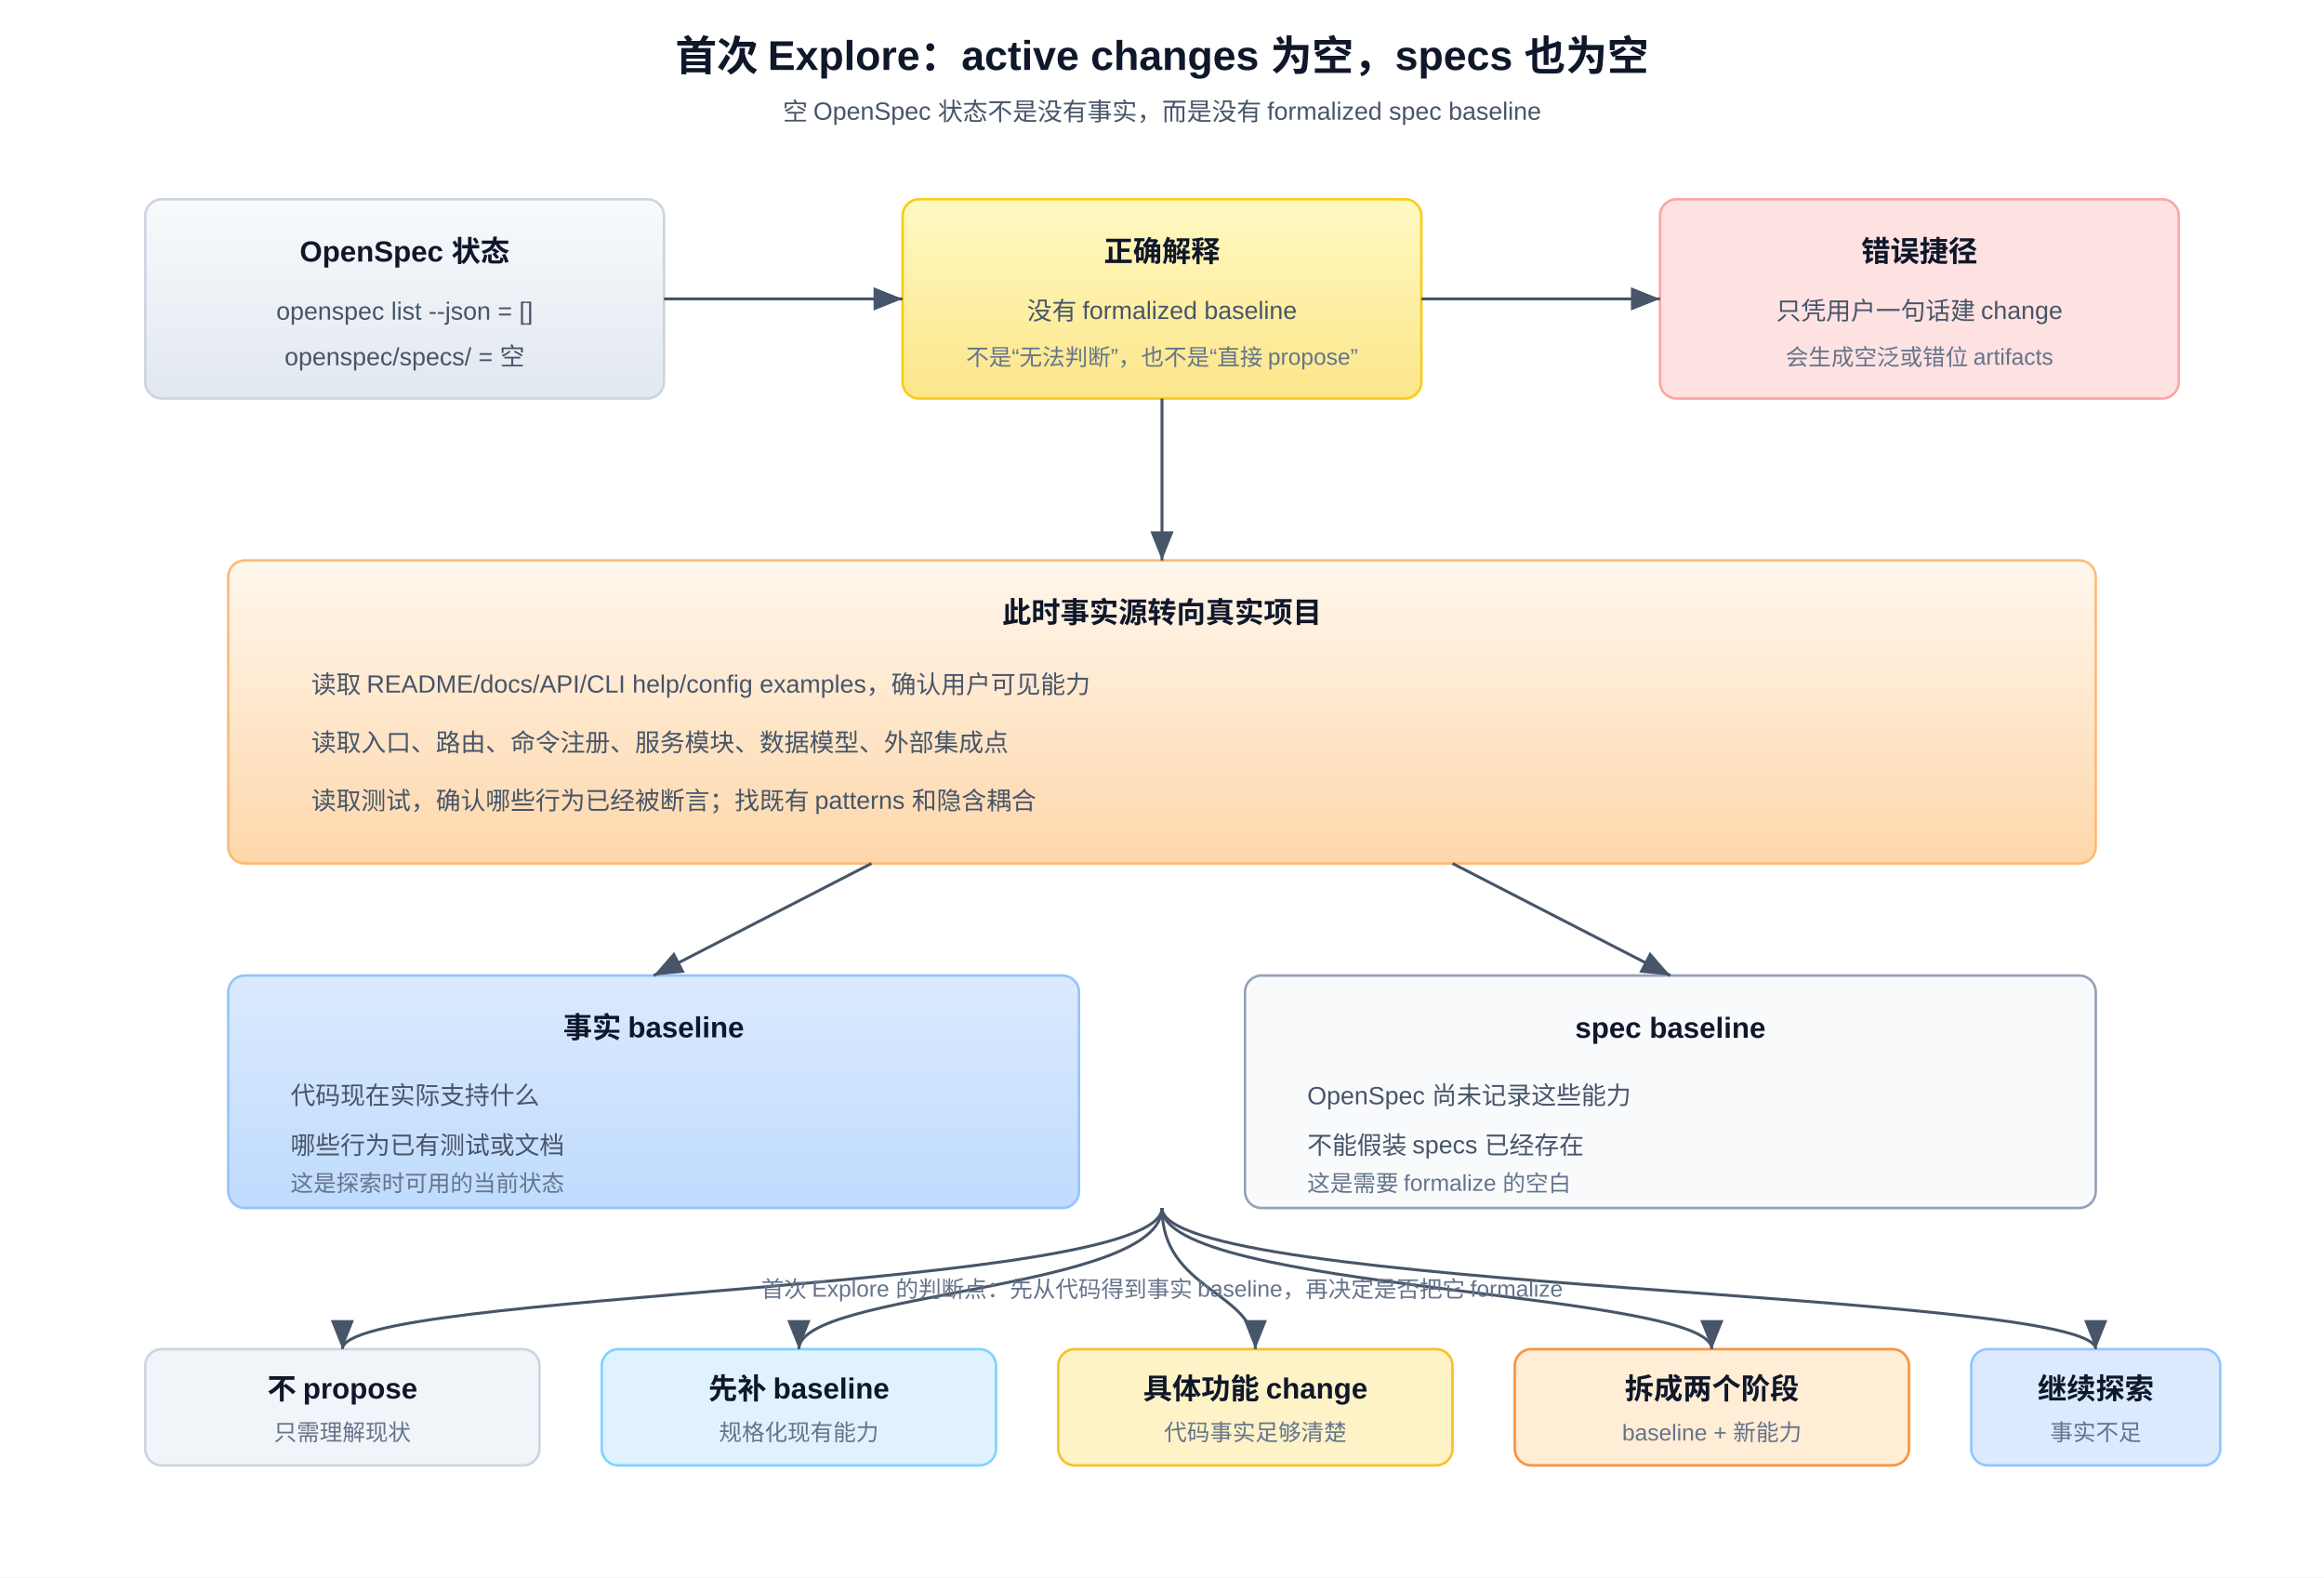
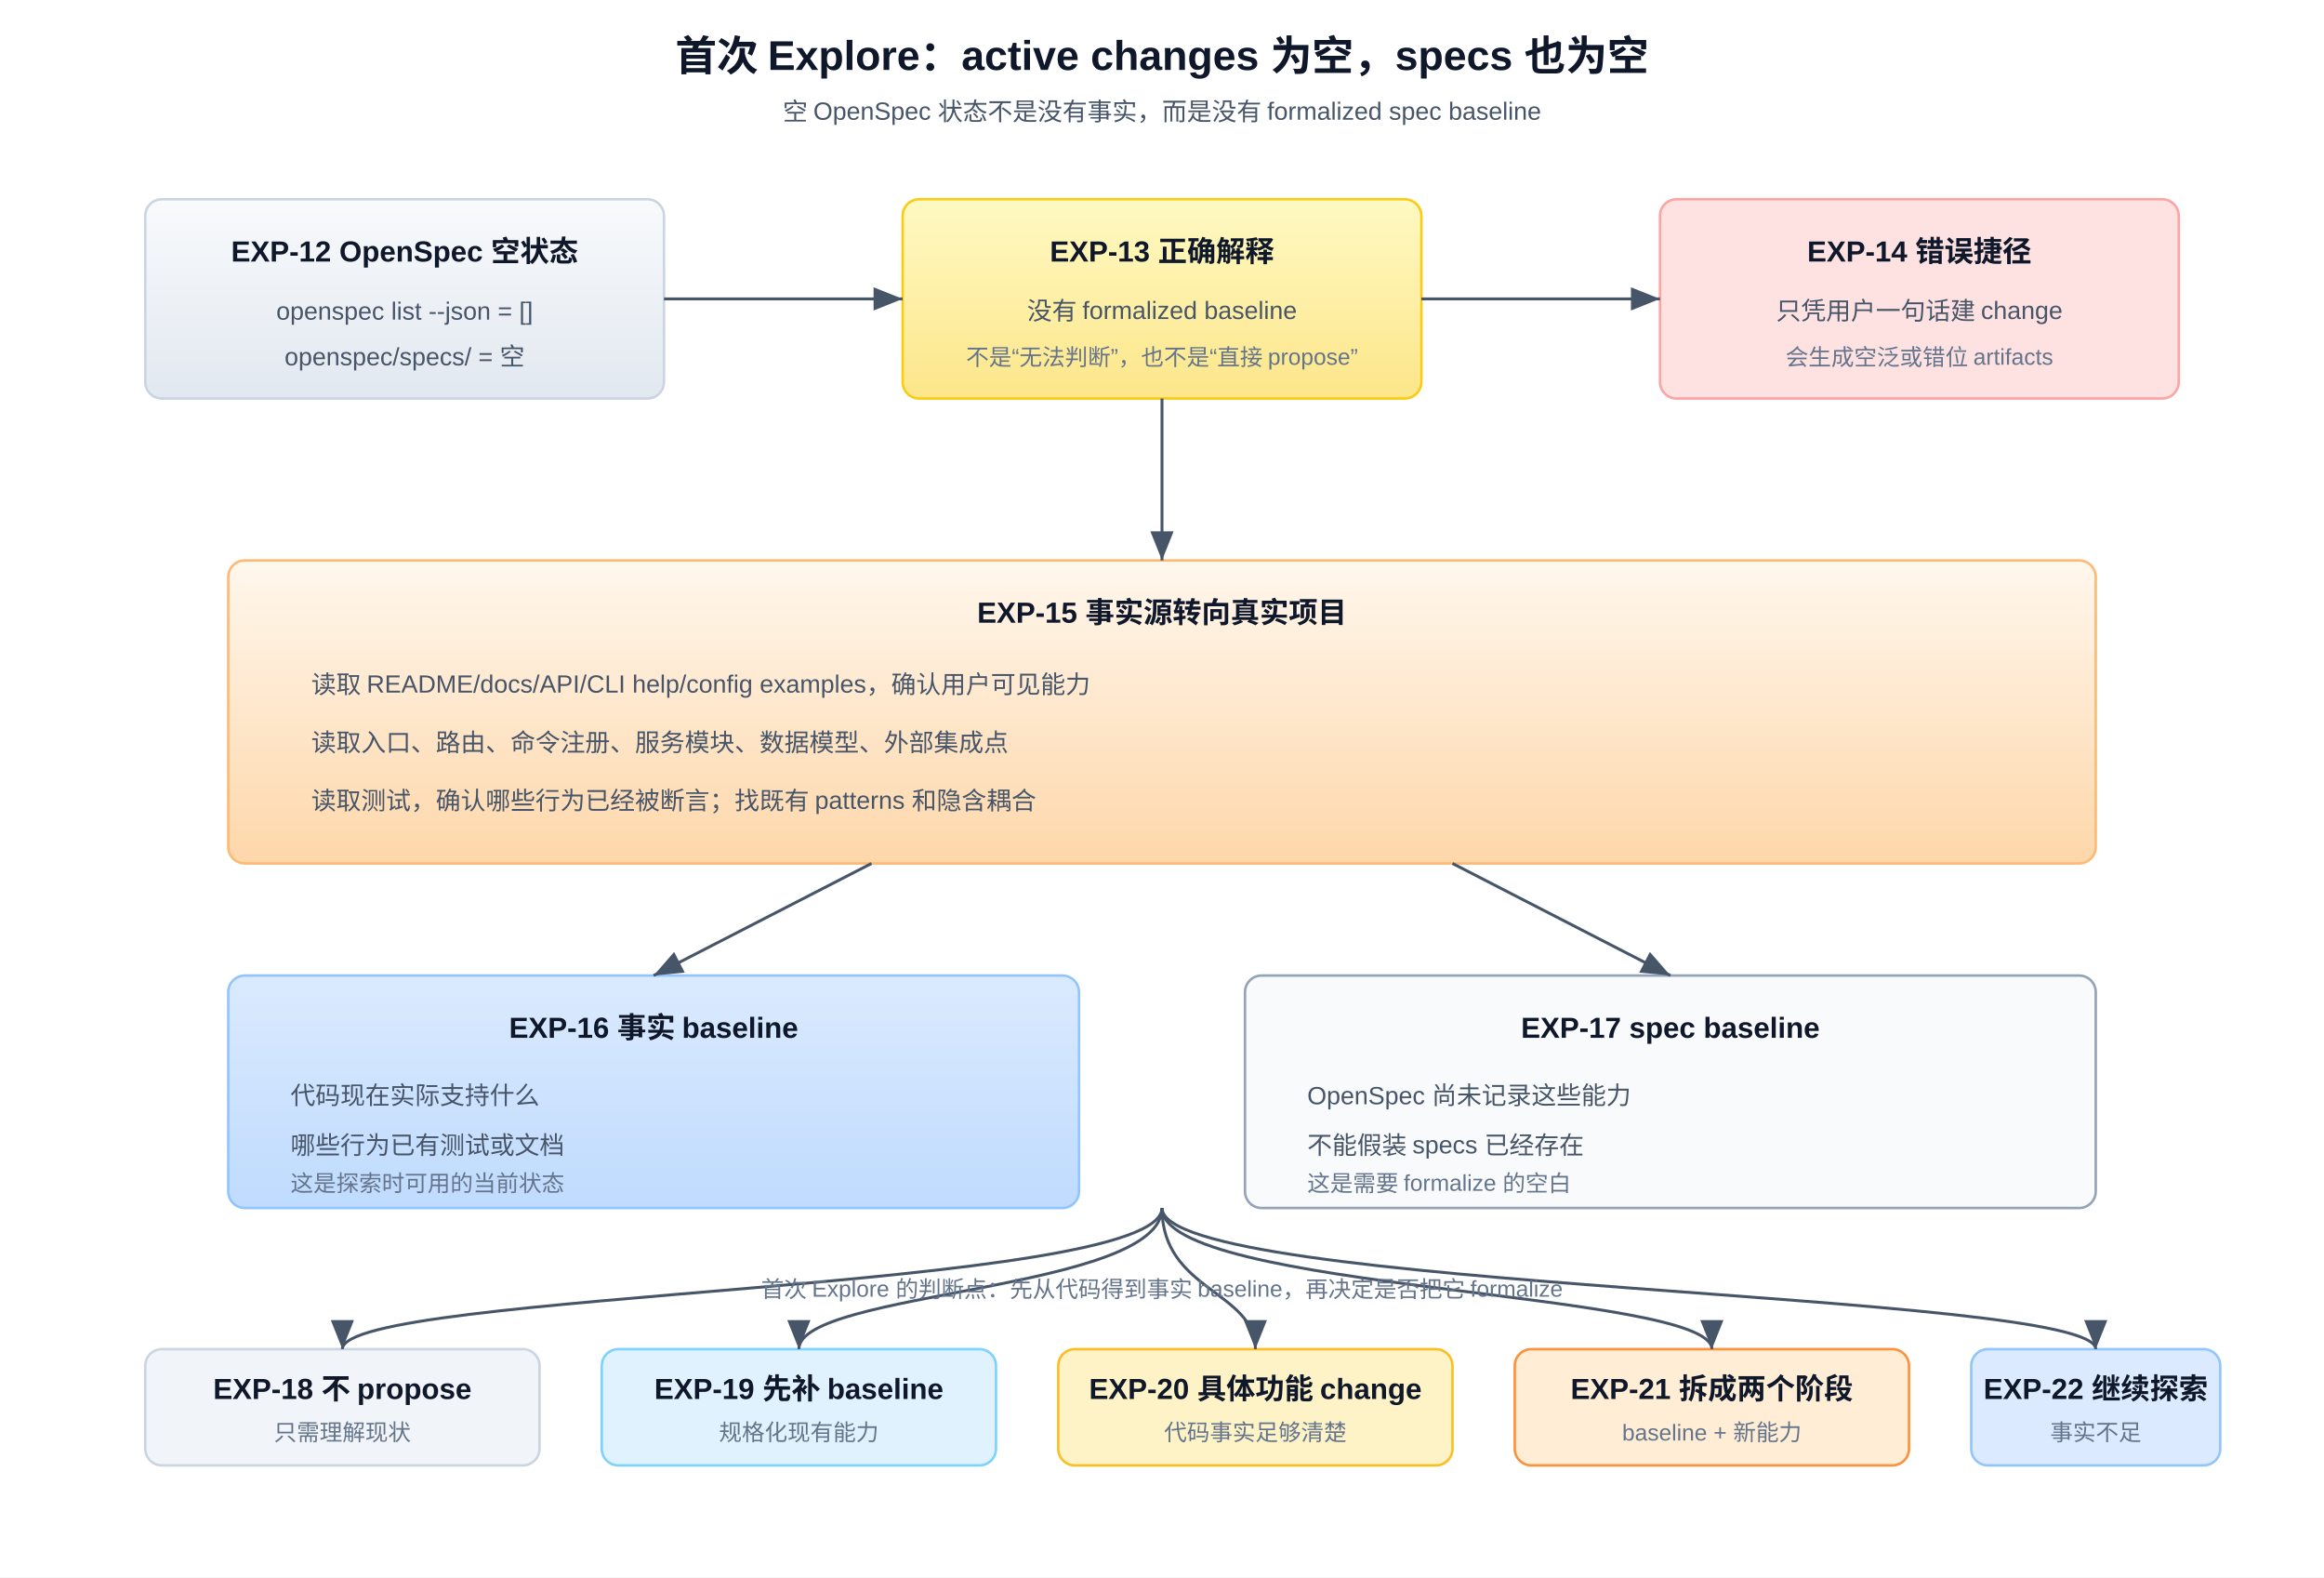
<svg xmlns="http://www.w3.org/2000/svg" viewBox="0 0 1120 760" font-family="Arial, 'Noto Sans CJK SC', sans-serif" font-size="14">
  <defs>
    <marker id="arrow" markerWidth="10" markerHeight="8" refX="10" refY="4" orient="auto">
      <path d="M0,0 L10,4 L0,8 Z" fill="#475569" />
    </marker>
    <linearGradient id="empty" x1="0" y1="0" x2="0" y2="1">
      <stop offset="0%" stop-color="#f8fafc" />
      <stop offset="100%" stop-color="#e2e8f0" />
    </linearGradient>
    <linearGradient id="code" x1="0" y1="0" x2="0" y2="1">
      <stop offset="0%" stop-color="#fff7ed" />
      <stop offset="100%" stop-color="#fed7aa" />
    </linearGradient>
    <linearGradient id="map" x1="0" y1="0" x2="0" y2="1">
      <stop offset="0%" stop-color="#dbeafe" />
      <stop offset="100%" stop-color="#bfdbfe" />
    </linearGradient>
    <linearGradient id="choice" x1="0" y1="0" x2="0" y2="1">
      <stop offset="0%" stop-color="#fef9c3" />
      <stop offset="100%" stop-color="#fde68a" />
    </linearGradient>
    <style>
      .box { stroke-width: 1.2; rx: 8; }
      .label { fill: #0f172a; font-weight: 700; }
      .small { fill: #475569; font-size: 12px; }
      .tiny { fill: #64748b; font-size: 11px; }
      .arrow { stroke: #475569; stroke-width: 1.4; fill: none; marker-end: url(#arrow); }
      .muted { fill: #64748b; }
    </style>
  </defs>
  <rect x="0" y="0" width="1120" height="760" fill="#ffffff" />
  <text x="560" y="34" text-anchor="middle" font-size="20" font-weight="700" fill="#0f172a">首次 Explore：active changes 为空，specs 也为空</text>
  <text x="560" y="58" text-anchor="middle" class="small">空 OpenSpec 状态不是没有事实，而是没有 formalized spec baseline</text>
  <rect x="70" y="96" width="250" height="96" class="box" fill="url(#empty)" stroke="#cbd5e1" />
-   <text x="195" y="126" text-anchor="middle" class="label">OpenSpec 状态</text>
+   <text x="195" y="126" text-anchor="middle" class="label">EXP-12 OpenSpec 空状态</text>
  <text x="195" y="154" text-anchor="middle" class="small">openspec list --json = []</text>
  <text x="195" y="176" text-anchor="middle" class="small">openspec/specs/ = 空</text>
  <rect x="435" y="96" width="250" height="96" class="box" fill="url(#choice)" stroke="#facc15" />
-   <text x="560" y="126" text-anchor="middle" class="label">正确解释</text>
+   <text x="560" y="126" text-anchor="middle" class="label">EXP-13 正确解释</text>
  <text x="560" y="154" text-anchor="middle" class="small">没有 formalized baseline</text>
  <text x="560" y="176" text-anchor="middle" class="tiny">不是“无法判断”，也不是“直接 propose”</text>
  <rect x="800" y="96" width="250" height="96" class="box" fill="#fee2e2" stroke="#fca5a5" />
-   <text x="925" y="126" text-anchor="middle" class="label">错误捷径</text>
+   <text x="925" y="126" text-anchor="middle" class="label">EXP-14 错误捷径</text>
  <text x="925" y="154" text-anchor="middle" class="small">只凭用户一句话建 change</text>
  <text x="925" y="176" text-anchor="middle" class="tiny">会生成空泛或错位 artifacts</text>
  <path d="M320,144 L435,144" class="arrow" />
  <path d="M685,144 L800,144" class="arrow" />
  <rect x="110" y="270" width="900" height="146" class="box" fill="url(#code)" stroke="#fdba74" />
-   <text x="560" y="300" text-anchor="middle" class="label">此时事实源转向真实项目</text>
+   <text x="560" y="300" text-anchor="middle" class="label">EXP-15 事实源转向真实项目</text>
  <text x="150" y="334" class="small">读取 README/docs/API/CLI help/config examples，确认用户可见能力</text>
  <text x="150" y="362" class="small">读取入口、路由、命令注册、服务模块、数据模型、外部集成点</text>
  <text x="150" y="390" class="small">读取测试，确认哪些行为已经被断言；找既有 patterns 和隐含耦合</text>
  <path d="M560,192 L560,270" class="arrow" />
  <rect x="110" y="470" width="410" height="112" class="box" fill="url(#map)" stroke="#93c5fd" />
-   <text x="315" y="500" text-anchor="middle" class="label">事实 baseline</text>
+   <text x="315" y="500" text-anchor="middle" class="label">EXP-16 事实 baseline</text>
  <text x="140" y="532" class="small">代码现在实际支持什么</text>
  <text x="140" y="556" class="small">哪些行为已有测试或文档</text>
  <text x="140" y="574" class="tiny">这是探索时可用的当前状态</text>
  <rect x="600" y="470" width="410" height="112" class="box" fill="#f8fafc" stroke="#94a3b8" />
-   <text x="805" y="500" text-anchor="middle" class="label">spec baseline</text>
+   <text x="805" y="500" text-anchor="middle" class="label">EXP-17 spec baseline</text>
  <text x="630" y="532" class="small">OpenSpec 尚未记录这些能力</text>
  <text x="630" y="556" class="small">不能假装 specs 已经存在</text>
  <text x="630" y="574" class="tiny">这是需要 formalize 的空白</text>
  <path d="M420,416 L315,470" class="arrow" />
  <path d="M700,416 L805,470" class="arrow" />
  <rect x="70" y="650" width="190" height="56" class="box" fill="#f1f5f9" stroke="#cbd5e1" />
-   <text x="165" y="674" text-anchor="middle" class="label">不 propose</text>
+   <text x="165" y="674" text-anchor="middle" class="label">EXP-18 不 propose</text>
  <text x="165" y="694" text-anchor="middle" class="tiny">只需理解现状</text>
  <rect x="290" y="650" width="190" height="56" class="box" fill="#e0f2fe" stroke="#7dd3fc" />
-   <text x="385" y="674" text-anchor="middle" class="label">先补 baseline</text>
+   <text x="385" y="674" text-anchor="middle" class="label">EXP-19 先补 baseline</text>
  <text x="385" y="694" text-anchor="middle" class="tiny">规格化现有能力</text>
  <rect x="510" y="650" width="190" height="56" class="box" fill="#fef3c7" stroke="#fbbf24" />
-   <text x="605" y="674" text-anchor="middle" class="label">具体功能 change</text>
+   <text x="605" y="674" text-anchor="middle" class="label">EXP-20 具体功能 change</text>
  <text x="605" y="694" text-anchor="middle" class="tiny">代码事实足够清楚</text>
  <rect x="730" y="650" width="190" height="56" class="box" fill="#ffedd5" stroke="#fb923c" />
-   <text x="825" y="674" text-anchor="middle" class="label">拆成两个阶段</text>
+   <text x="825" y="674" text-anchor="middle" class="label">EXP-21 拆成两个阶段</text>
  <text x="825" y="694" text-anchor="middle" class="tiny">baseline + 新能力</text>
  <rect x="950" y="650" width="120" height="56" class="box" fill="#dbeafe" stroke="#93c5fd" />
-   <text x="1010" y="674" text-anchor="middle" class="label">继续探索</text>
+   <text x="1010" y="674" text-anchor="middle" class="label">EXP-22 继续探索</text>
  <text x="1010" y="694" text-anchor="middle" class="tiny">事实不足</text>
  <path d="M560,582 C560,622 165,622 165,650" class="arrow" />
  <path d="M560,582 C560,622 385,622 385,650" class="arrow" />
  <path d="M560,582 C560,622 605,622 605,650" class="arrow" />
  <path d="M560,582 C560,622 825,622 825,650" class="arrow" />
  <path d="M560,582 C560,622 1010,622 1010,650" class="arrow" />
  <text x="560" y="625" text-anchor="middle" class="tiny">首次 Explore 的判断点：先从代码得到事实 baseline，再决定是否把它 formalize</text>
</svg>
